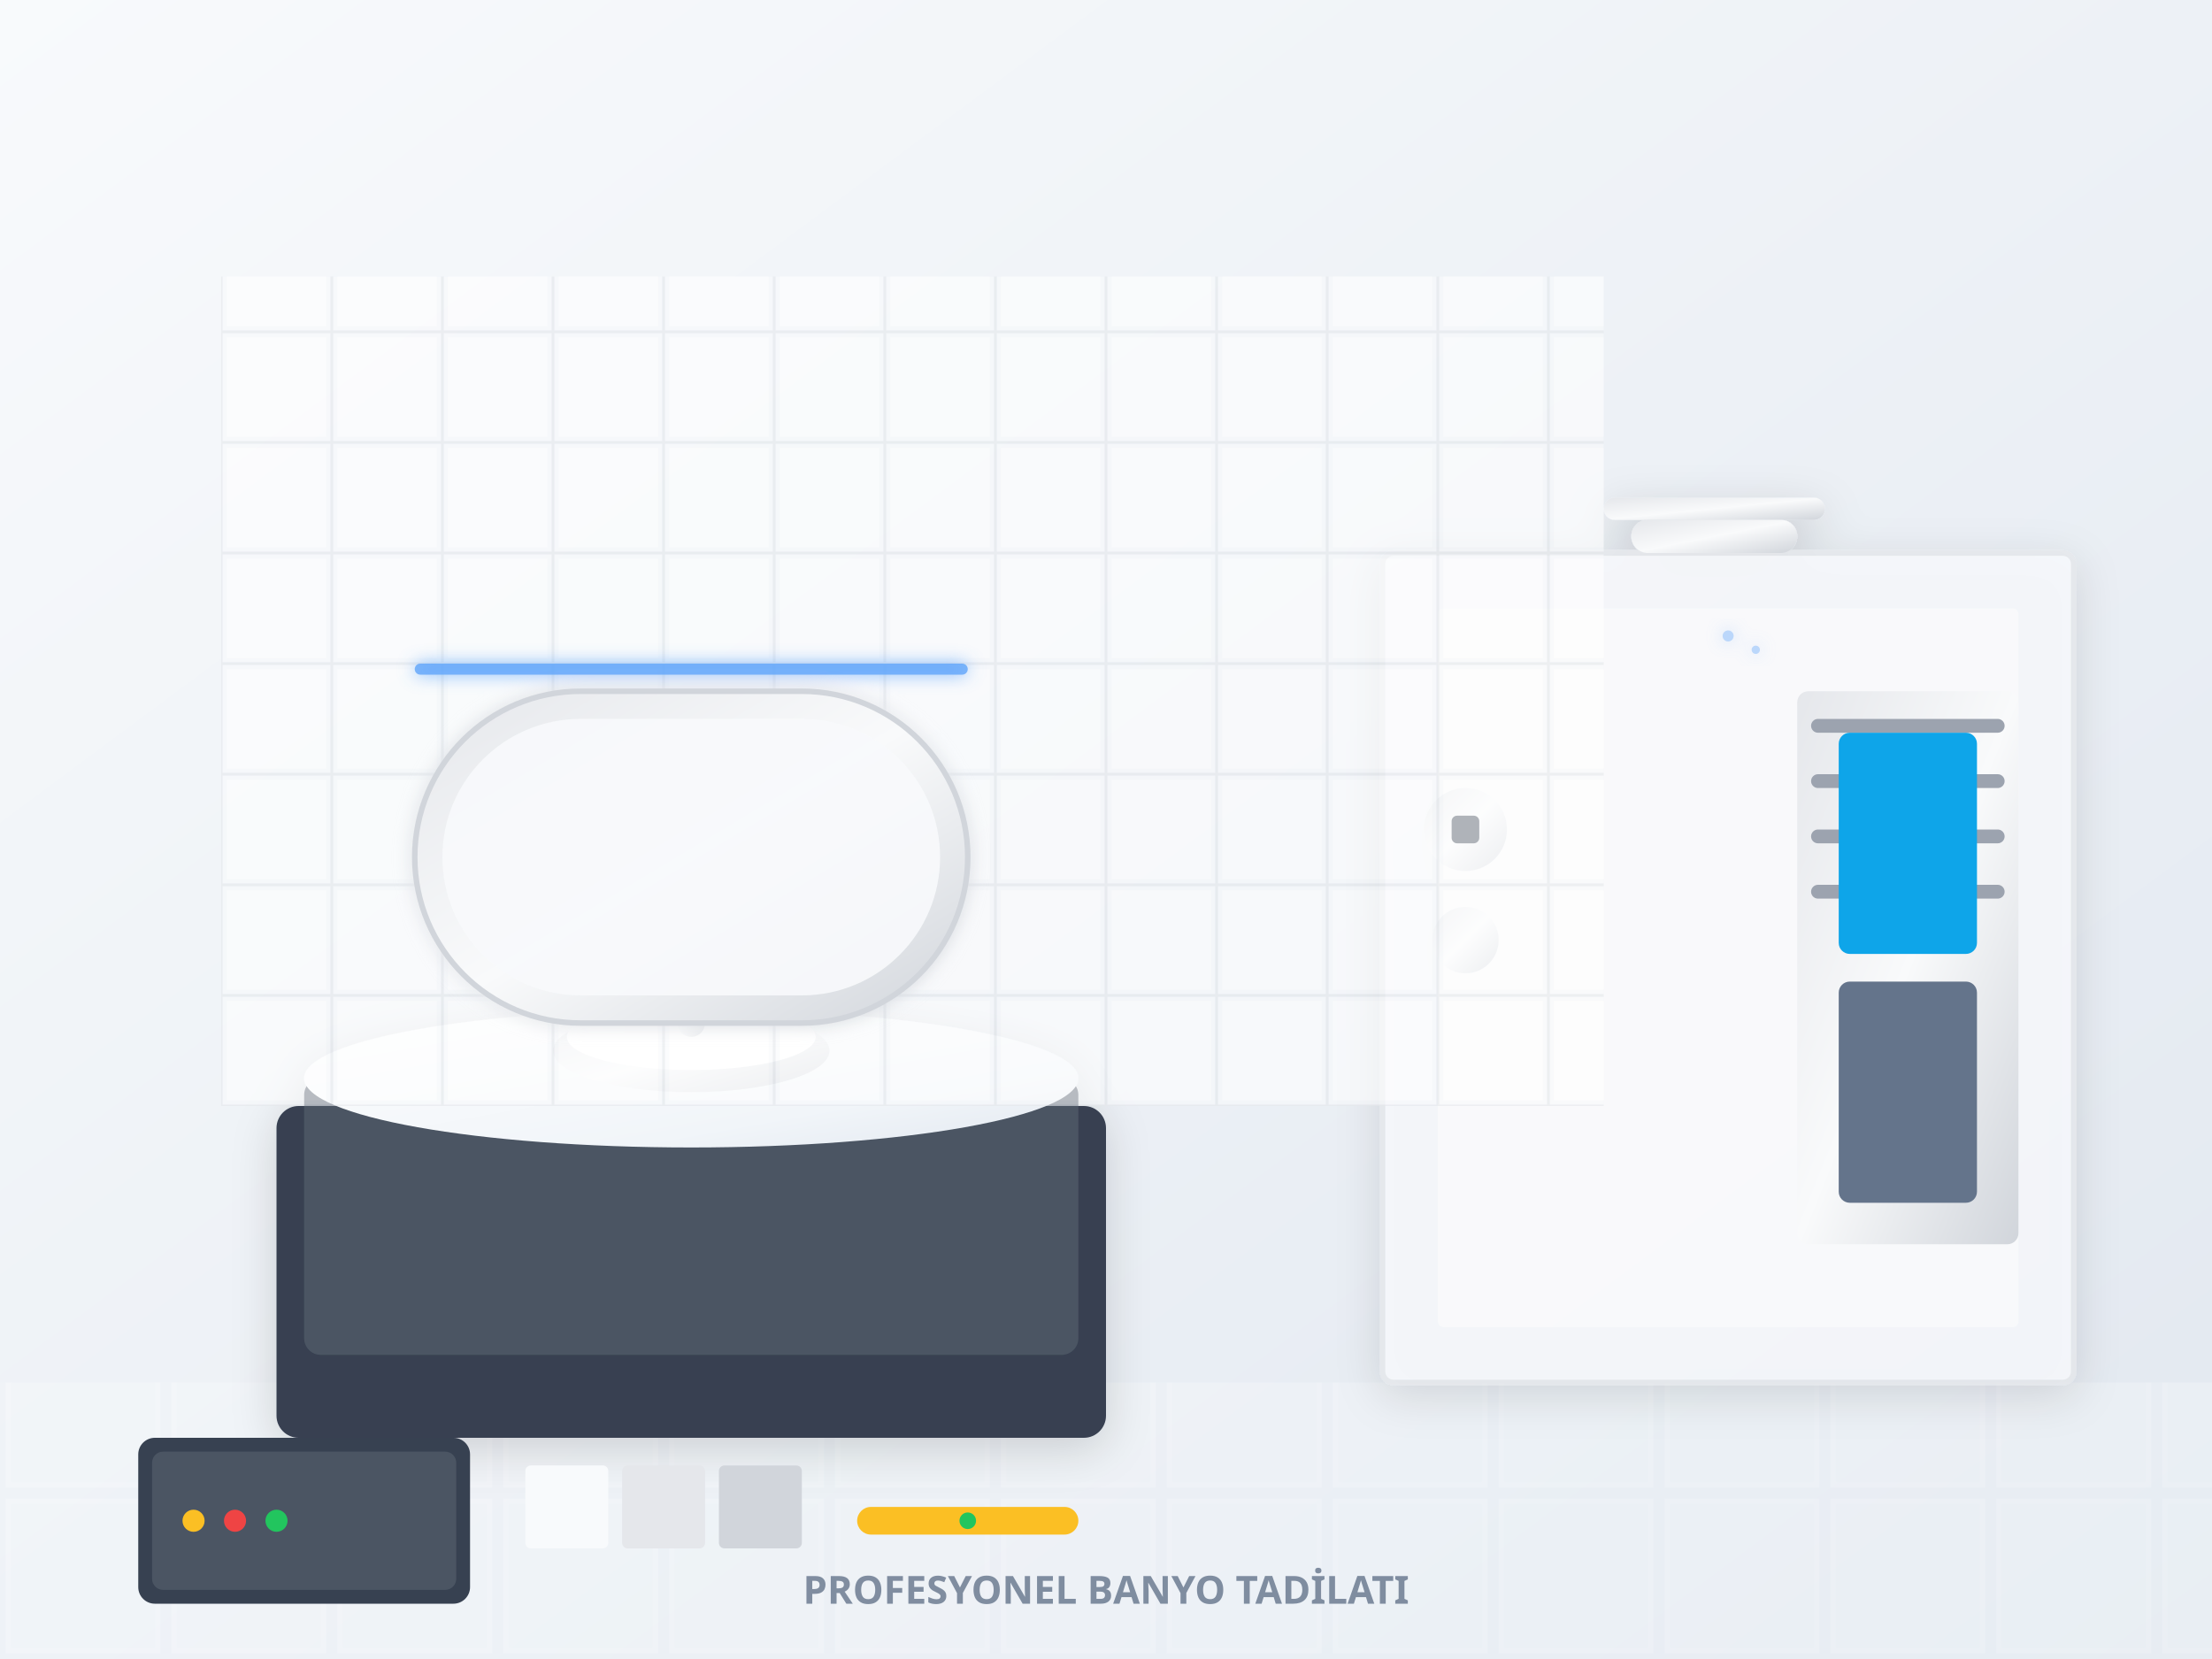
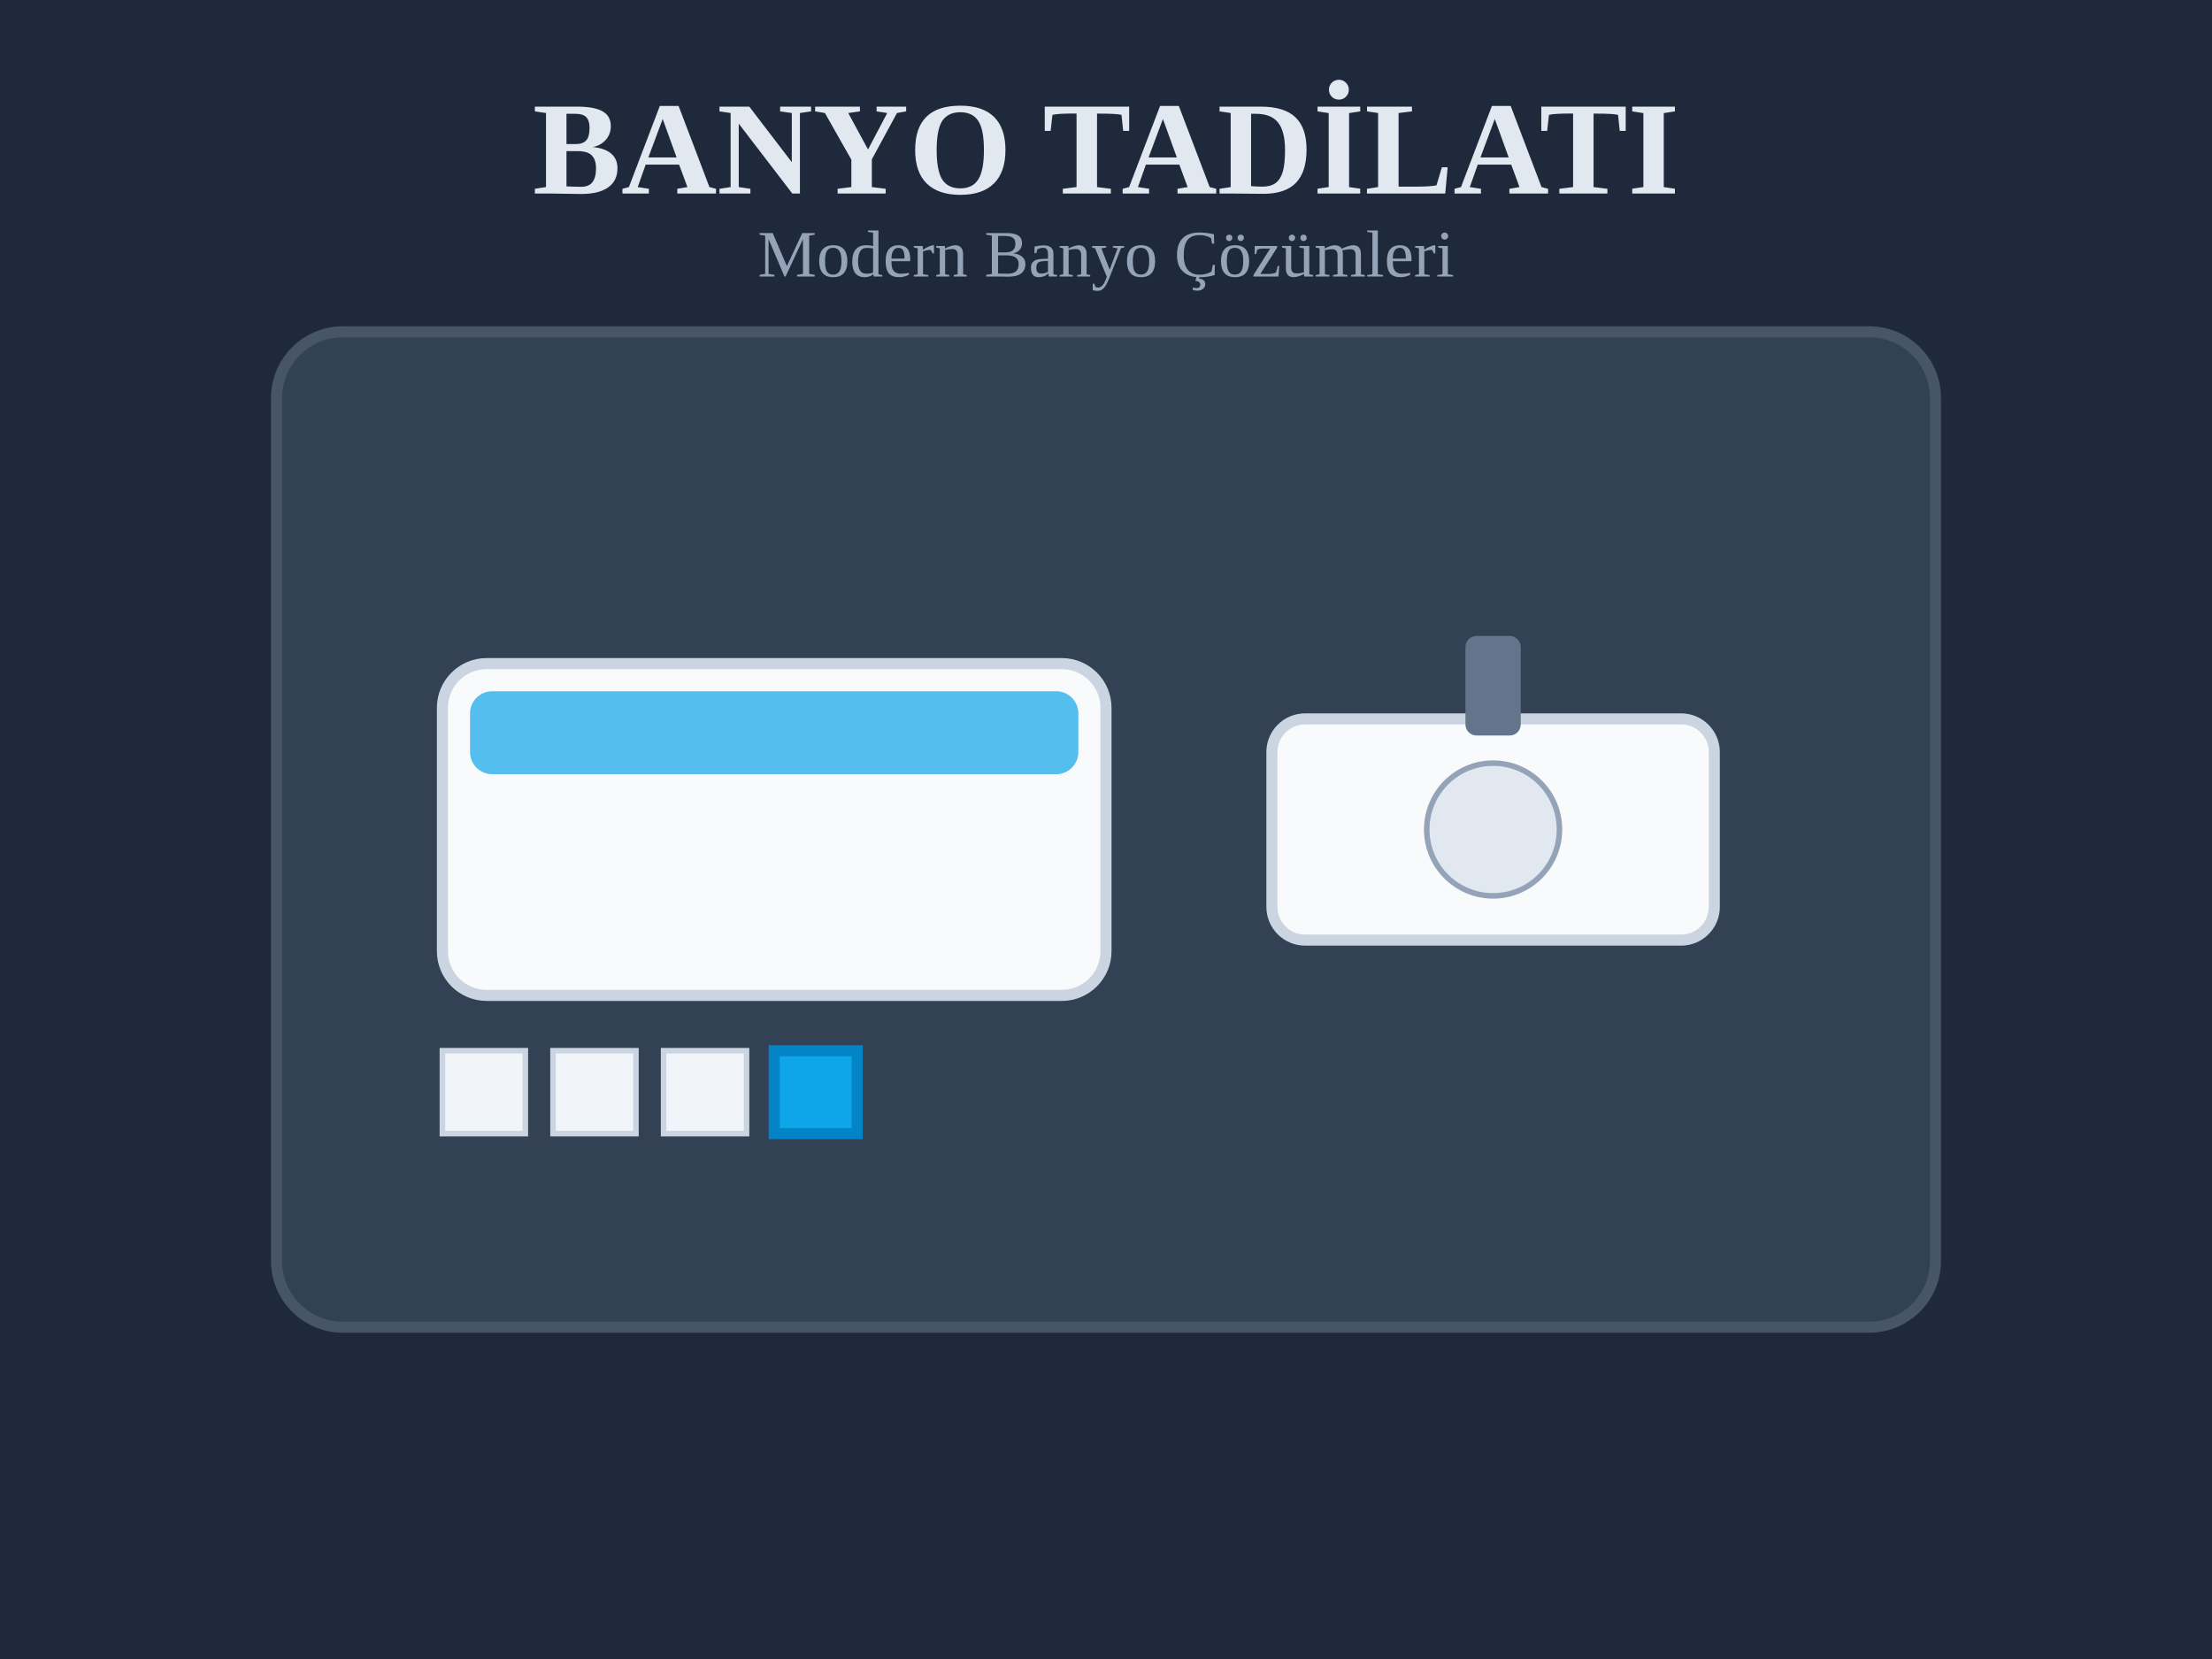
- <svg xmlns="http://www.w3.org/2000/svg" width="800" height="600" viewBox="0 0 800 600">
-   <defs>
-     <linearGradient id="bg1" x1="0%" y1="0%" x2="100%" y2="100%">
-       <stop offset="0%" style="stop-color:#f8fafc" />
-       <stop offset="100%" style="stop-color:#e2e8f0" />
-     </linearGradient>
-     <linearGradient id="marble1" x1="0%" y1="0%" x2="100%" y2="100%">
-       <stop offset="0%" style="stop-color:#ffffff" />
-       <stop offset="30%" style="stop-color:#f8fafc" />
-       <stop offset="70%" style="stop-color:#f1f5f9" />
-       <stop offset="100%" style="stop-color:#e2e8f0" />
-     </linearGradient>
-     <linearGradient id="chrome1" x1="0%" y1="0%" x2="100%" y2="100%">
-       <stop offset="0%" style="stop-color:#e5e7eb" />
-       <stop offset="50%" style="stop-color:#f9fafb" />
-       <stop offset="100%" style="stop-color:#d1d5db" />
-     </linearGradient>
-     <filter id="shadow1" x="-50%" y="-50%" width="200%" height="200%">
-       <feDropShadow dx="0" dy="4" stdDeviation="8" flood-opacity="0.15" />
-     </filter>
-     <filter id="glow1" x="-50%" y="-50%" width="200%" height="200%">
-       <feGaussianBlur stdDeviation="3" result="coloredBlur" />
-       <feMerge>
-         <feMergeNode in="coloredBlur" />
-         <feMergeNode in="SourceGraphic" />
-       </feMerge>
-     </filter>
-   </defs>
-   <rect width="800" height="600" fill="url(#bg1)" />
-   <g opacity="0.3">
-     <pattern id="floor" x="0" y="0" width="60" height="60" patternUnits="userSpaceOnUse">
-       <rect width="60" height="60" fill="#f1f5f9" />
-       <rect x="2" y="2" width="56" height="56" fill="#ffffff" />
-       <rect x="4" y="4" width="52" height="52" fill="#f8fafc" />
-     </pattern>
-     <rect y="500" width="800" height="100" fill="url(#floor)" />
-   </g>
-   <g filter="url(#shadow1)">
-     <rect x="100" y="400" width="300" height="120" rx="8" fill="#374151" />
-     <rect x="110" y="390" width="280" height="100" rx="6" fill="#4b5563" />
-     <ellipse cx="250" cy="390" rx="140" ry="25" fill="url(#marble1)" />
-     <ellipse cx="250" cy="380" rx="50" ry="15" fill="url(#chrome1)" />
-     <ellipse cx="250" cy="375" rx="45" ry="12" fill="#ffffff" />
-     <rect x="245" y="350" width="10" height="25" rx="5" fill="url(#chrome1)" />
-     <ellipse cx="250" cy="345" rx="8" ry="4" fill="url(#chrome1)" />
-     <rect x="248" y="340" width="4" height="8" rx="2" fill="url(#chrome1)" />
-   </g>
-   <g filter="url(#shadow1)">
-     <rect x="500" y="200" width="250" height="300" rx="4" fill="#f8fafc" opacity="0.8" stroke="#e5e7eb" stroke-width="2" />
-     <rect x="520" y="220" width="210" height="260" rx="2" fill="#ffffff" opacity="0.4" />
-     <rect x="580" y="180" width="80" height="8" rx="4" fill="url(#chrome1)" />
-     <rect x="590" y="188" width="60" height="12" rx="6" fill="url(#chrome1)" />
-     <circle cx="530" cy="300" r="15" fill="url(#chrome1)" />
-     <circle cx="530" cy="340" r="12" fill="url(#chrome1)" />
-     <rect x="525" y="295" width="10" height="10" rx="2" fill="#374151" />
-   </g>
-   <g opacity="0.6">
-     <pattern id="tiles" x="0" y="0" width="40" height="40" patternUnits="userSpaceOnUse">
-       <rect width="40" height="40" fill="#f8fafc" stroke="#e5e7eb" stroke-width="1" />
-       <rect x="2" y="2" width="36" height="36" fill="#ffffff" />
-     </pattern>
-     <rect x="80" y="100" width="500" height="300" fill="url(#tiles)" />
-   </g>
-   <g filter="url(#glow1)">
-     <rect x="150" y="250" width="200" height="120" rx="60" fill="url(#chrome1)" stroke="#d1d5db" stroke-width="2" />
-     <rect x="160" y="260" width="180" height="100" rx="50" fill="#f8fafc" opacity="0.9" />
-     <rect x="150" y="240" width="200" height="4" rx="2" fill="#60a5fa" opacity="0.8" />
-   </g>
-   <g>
-     <rect x="650" y="250" width="80" height="200" rx="4" fill="url(#chrome1)" />
-     <rect x="655" y="260" width="70" height="5" rx="2.5" fill="#9ca3af" />
-     <rect x="655" y="280" width="70" height="5" rx="2.5" fill="#9ca3af" />
-     <rect x="655" y="300" width="70" height="5" rx="2.5" fill="#9ca3af" />
-     <rect x="655" y="320" width="70" height="5" rx="2.5" fill="#9ca3af" />
-     <rect x="665" y="265" width="50" height="80" rx="4" fill="#0ea5e9" />
-     <rect x="665" y="355" width="50" height="80" rx="4" fill="#64748b" />
-   </g>
-   <g transform="translate(50, 520)">
-     <rect x="0" y="0" width="120" height="60" rx="6" fill="#374151" />
-     <rect x="5" y="5" width="110" height="50" rx="4" fill="#4b5563" />
-     <circle cx="20" cy="30" r="4" fill="#fbbf24" />
-     <circle cx="35" cy="30" r="4" fill="#ef4444" />
-     <circle cx="50" cy="30" r="4" fill="#22c55e" />
-     <rect x="140" y="10" width="30" height="30" rx="2" fill="#f8fafc" />
-     <rect x="175" y="10" width="30" height="30" rx="2" fill="#e5e7eb" />
-     <rect x="210" y="10" width="30" height="30" rx="2" fill="#d1d5db" />
-     <rect x="260" y="25" width="80" height="10" rx="5" fill="#fbbf24" />
-     <circle cx="300" cy="30" r="3" fill="#22c55e" />
-   </g>
-   <g opacity="0.4" filter="url(#glow1)">
-     <circle cx="625" cy="230" r="2" fill="#60a5fa">
-       <animate attributeName="cy" values="230;480;230" dur="2s" repeatCount="indefinite" />
-       <animate attributeName="opacity" values="0.8;0.2;0.8" dur="2s" repeatCount="indefinite" />
-     </circle>
-     <circle cx="635" cy="235" r="1.5" fill="#60a5fa">
-       <animate attributeName="cy" values="235;480;235" dur="2.2s" repeatCount="indefinite" />
-       <animate attributeName="opacity" values="0.6;0.1;0.6" dur="2.2s" repeatCount="indefinite" />
-     </circle>
-   </g>
-   <text x="400" y="580" text-anchor="middle" fill="#64748b" font-family="system-ui" font-size="14" font-weight="600" opacity="0.8">
-     PROFESYONEL BANYO TADİLATI
-   </text>
+ <svg xmlns="http://www.w3.org/2000/svg" viewBox="0 0 400 300">
+   <rect width="400" height="300" fill="#1e293b" />
+   <rect x="50" y="60" width="300" height="180" rx="12" fill="#334155" stroke="#475569" stroke-width="2" />
+   <rect x="80" y="120" width="120" height="60" rx="8" fill="#f8fafc" stroke="#cbd5e1" stroke-width="2" />
+   <rect x="85" y="125" width="110" height="15" rx="4" fill="#0ea5e9" opacity="0.7" />
+   <rect x="230" y="130" width="80" height="40" rx="6" fill="#f8fafc" stroke="#cbd5e1" stroke-width="2" />
+   <circle cx="270" cy="150" r="12" fill="#e2e8f0" stroke="#94a3b8" stroke-width="1" />
+   <rect x="265" y="115" width="10" height="18" rx="2" fill="#64748b" />
+   <rect x="80" y="190" width="15" height="15" fill="#f1f5f9" stroke="#cbd5e1" />
+   <rect x="100" y="190" width="15" height="15" fill="#f1f5f9" stroke="#cbd5e1" />
+   <rect x="120" y="190" width="15" height="15" fill="#f1f5f9" stroke="#cbd5e1" />
+   <rect x="140" y="190" width="15" height="15" fill="#0ea5e9" stroke="#0284c7" stroke-width="2" />
+   <text x="200" y="35" fill="#e2e8f0" font-size="24" font-weight="bold" text-anchor="middle">BANYO TADİLATI</text>
+   <text x="200" y="50" fill="#94a3b8" font-size="12" text-anchor="middle">Modern Banyo Çözümleri</text>
</svg>
